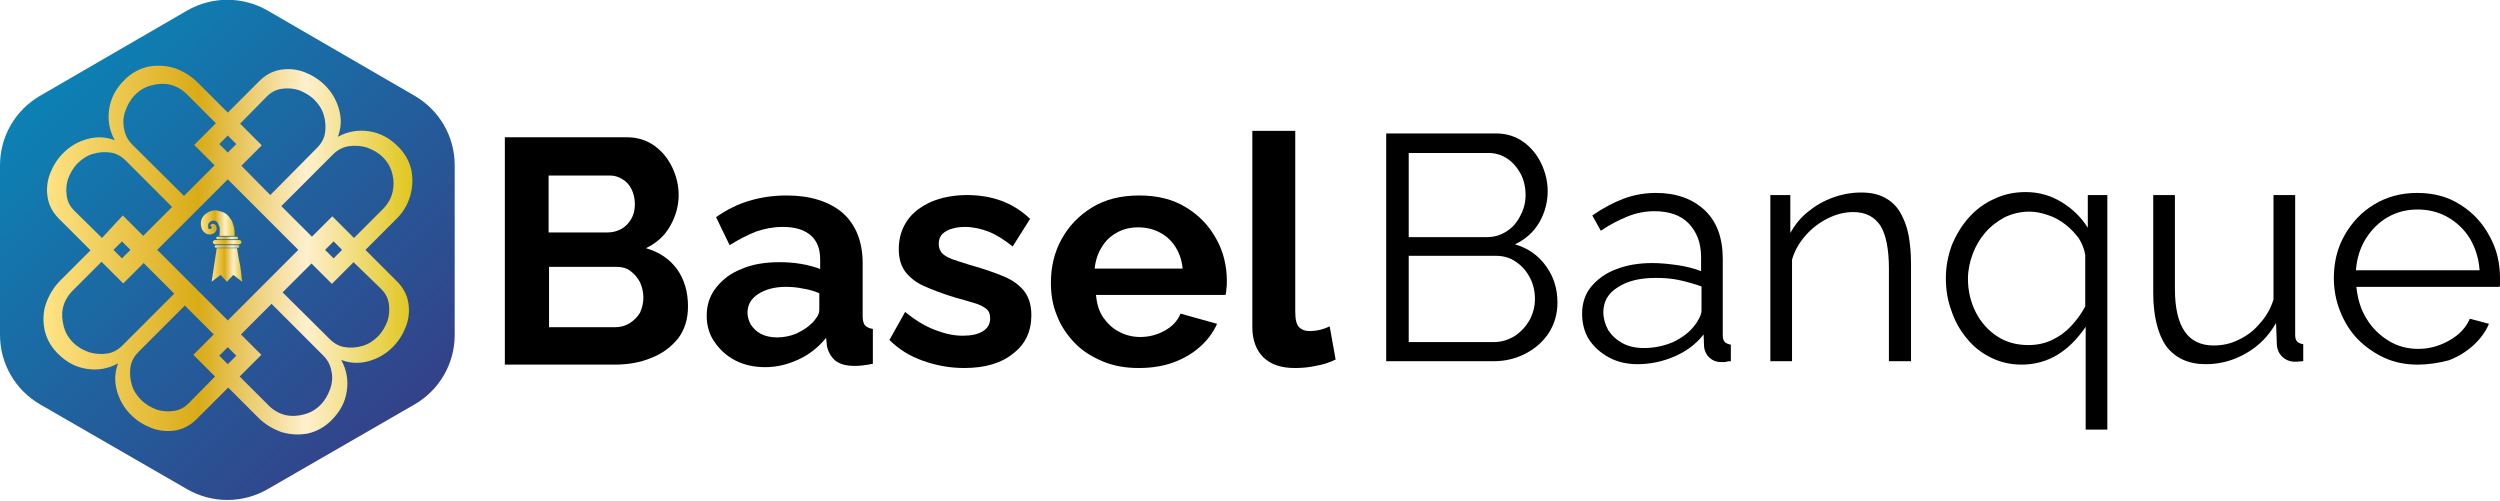
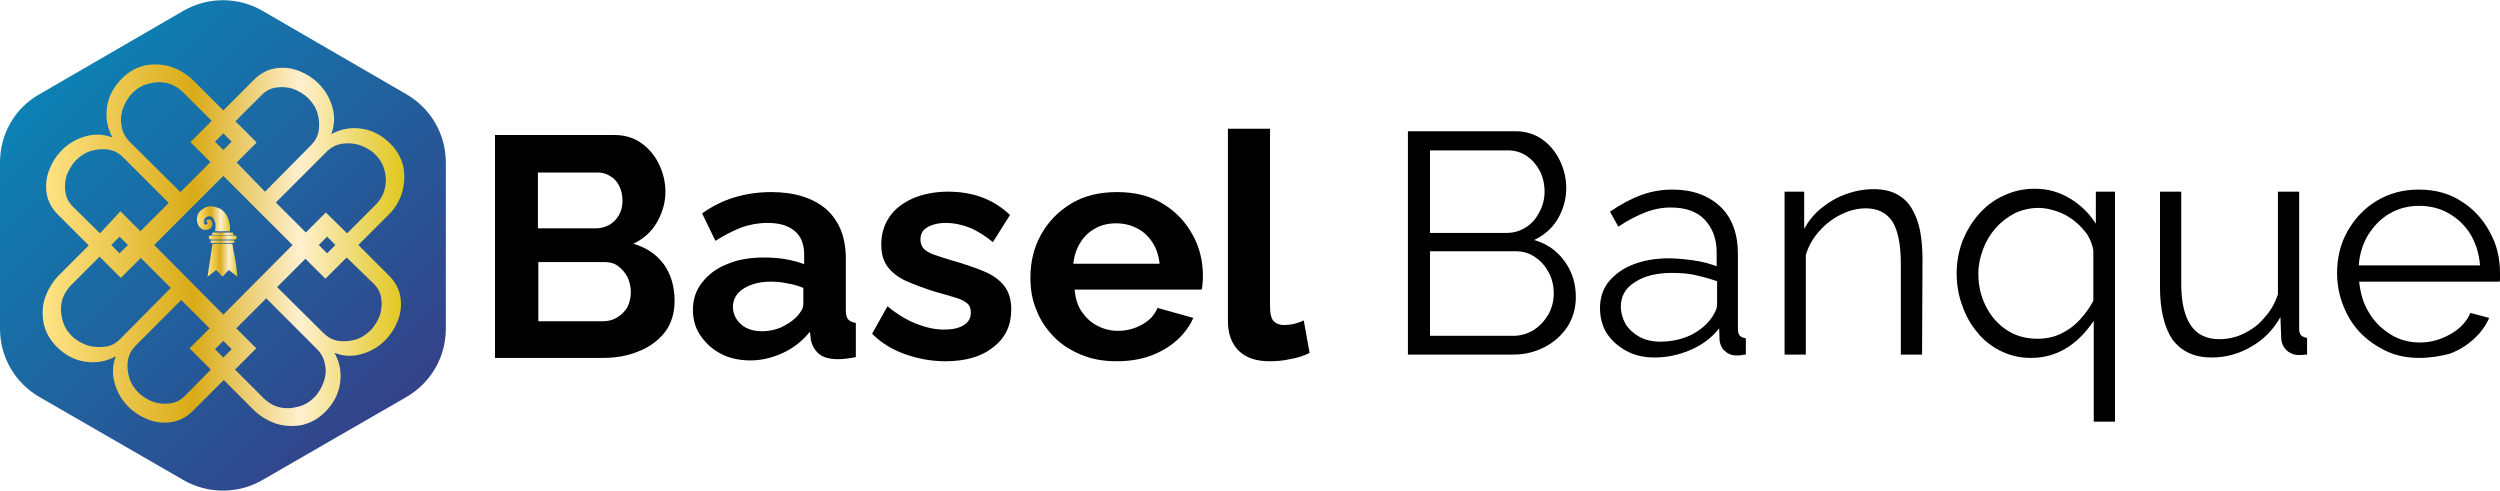
- <svg xmlns="http://www.w3.org/2000/svg" version="1.1" id="Capa_1" x="0px" y="0px" viewBox="0 0 588.3 117.7" style="enable-background:new 0 0 588.3 117.7;" xml:space="preserve">
+ <svg xmlns="http://www.w3.org/2000/svg" version="1.1" id="Capa_1" x="0px" y="0px" viewBox="0 0 600 117.7" style="enable-background:new 0 0 600 117.7;" xml:space="preserve">
  <style type="text/css">
	.st0{fill:url(#SVGID_1_);}
	.st1{fill:url(#SVGID_2_);}
	.st2{fill:url(#SVGID_3_);}
	.st3{fill:url(#SVGID_4_);}
	.st4{fill:url(#SVGID_5_);}
	.st5{fill:url(#SVGID_6_);}
	.st6{fill:url(#SVGID_7_);}
</style>
  <g>
    <g>
-       <g>
-         <path d="M161.9,72.1c0,3-0.8,5.5-2.3,7.5c-1.6,2-3.7,3.6-6.3,4.6c-2.6,1.1-5.5,1.6-8.6,1.6h-25.9V32.3h28.7c2.5,0,4.7,0.7,6.5,2     c1.8,1.3,3.2,3,4.2,5.1c1,2.1,1.5,4.3,1.5,6.5c0,2.6-0.7,5-2,7.3c-1.3,2.3-3.2,4-5.7,5.2c3.1,0.9,5.5,2.5,7.3,4.9     C161,65.7,161.9,68.6,161.9,72.1z M129.1,41.2v13.5H143c1.2,0,2.2-0.3,3.2-0.8c1-0.6,1.7-1.3,2.3-2.3c0.6-1,0.9-2.2,0.9-3.5     c0-1.4-0.3-2.6-0.8-3.6c-0.5-1-1.2-1.8-2.1-2.3c-0.9-0.6-1.9-0.9-3-0.9H129.1z M151.4,70.1c0-1.4-0.3-2.6-0.8-3.7     c-0.6-1.1-1.3-1.9-2.2-2.6c-0.9-0.7-2-1-3.2-1h-16V77h15.5c1.3,0,2.4-0.3,3.4-0.9c1-0.6,1.9-1.5,2.5-2.5     C151.1,72.5,151.4,71.3,151.4,70.1z" />
-         <path d="M166.3,74.3c0-2.5,0.7-4.7,2.2-6.6s3.4-3.4,6-4.4c2.5-1.1,5.5-1.6,8.9-1.6c1.7,0,3.3,0.1,5.1,0.4     c1.7,0.3,3.2,0.7,4.5,1.2V61c0-2.4-0.7-4.3-2.2-5.6c-1.5-1.3-3.6-2-6.6-2c-2.2,0-4.3,0.4-6.3,1.1c-2,0.8-4,1.8-6.2,3.2l-3.2-6.6     c2.6-1.8,5.2-3.1,8-3.9c2.7-0.8,5.6-1.2,8.6-1.2c5.6,0,10,1.4,13.2,4.1c3.1,2.8,4.7,6.7,4.7,11.9v12.4c0,1,0.2,1.8,0.6,2.2     c0.4,0.4,1,0.7,1.8,0.8v8.2c-0.9,0.2-1.7,0.3-2.5,0.4c-0.7,0.1-1.3,0.1-1.8,0.1c-2,0-3.5-0.4-4.6-1.3c-1-0.9-1.6-2-1.9-3.3     l-0.2-2c-1.8,2.2-3.9,3.9-6.5,5.1c-2.6,1.2-5.2,1.8-7.8,1.8c-2.6,0-5-0.5-7.1-1.6s-3.7-2.6-4.9-4.4     C166.9,78.7,166.3,76.6,166.3,74.3z M190.9,76.2c0.6-0.5,1-1.1,1.4-1.7c0.4-0.6,0.5-1.2,0.5-1.6V69c-1.2-0.5-2.5-0.9-3.9-1.1     c-1.4-0.3-2.7-0.4-4-0.4c-2.6,0-4.8,0.6-6.5,1.7c-1.7,1.1-2.5,2.6-2.5,4.4c0,1,0.3,1.9,0.8,2.8c0.6,0.9,1.3,1.6,2.4,2.2     c1,0.5,2.3,0.8,3.8,0.8c1.5,0,3-0.3,4.5-0.9C188.8,77.8,190,77.1,190.9,76.2z" />
-         <path d="M226.9,86.6c-3.4,0-6.6-0.6-9.7-1.7c-3.1-1.1-5.7-2.7-7.9-4.9l3.7-6.6c2.3,1.9,4.6,3.3,6.9,4.2c2.3,0.9,4.5,1.4,6.6,1.4     c2,0,3.5-0.3,4.7-1c1.2-0.7,1.8-1.7,1.8-3.1c0-1-0.3-1.8-1-2.3c-0.7-0.5-1.6-1-2.8-1.3c-1.2-0.4-2.7-0.8-4.5-1.3     c-2.9-0.9-5.3-1.8-7.3-2.7s-3.4-2.1-4.4-3.4c-1-1.4-1.5-3.1-1.5-5.3c0-2.6,0.7-4.8,2-6.7c1.3-1.9,3.2-3.3,5.6-4.4     c2.4-1,5.2-1.6,8.4-1.6c2.8,0,5.5,0.4,8,1.3c2.5,0.9,4.8,2.3,6.9,4.3l-4.1,6.5c-2-1.6-3.9-2.8-5.7-3.5c-1.8-0.7-3.7-1.1-5.5-1.1     c-1.1,0-2,0.1-3,0.4c-0.9,0.2-1.7,0.7-2.3,1.2c-0.6,0.6-0.9,1.4-0.9,2.4c0,0.9,0.3,1.6,0.8,2.2c0.5,0.5,1.3,1,2.4,1.4     c1.1,0.4,2.4,0.8,4,1.3c3.2,0.9,5.8,1.8,8,2.7c2.2,0.9,3.8,2.1,4.9,3.5c1.1,1.4,1.7,3.3,1.7,5.6c0,3.9-1.4,6.9-4.3,9.1     C235.6,85.5,231.7,86.6,226.9,86.6z" />
-         <path d="M268,86.6c-3.2,0-6-0.5-8.6-1.6c-2.6-1.1-4.8-2.5-6.6-4.4c-1.8-1.9-3.2-4-4.1-6.4c-1-2.4-1.4-4.9-1.4-7.7     c0-3.7,0.8-7.1,2.5-10.2c1.7-3.1,4.1-5.6,7.2-7.5c3.1-1.9,6.8-2.8,11.1-2.8c4.3,0,7.9,0.9,11,2.8c3.1,1.9,5.4,4.3,7.1,7.4     c1.7,3,2.5,6.4,2.5,9.9c0,0.6,0,1.3-0.1,1.8c0,0.6-0.1,1.1-0.2,1.5h-30.5c0.2,2.1,0.7,3.8,1.7,5.3c1,1.4,2.2,2.6,3.8,3.4     c1.5,0.8,3.2,1.2,4.9,1.2c2.1,0,4-0.5,5.8-1.5c1.8-1,3-2.3,3.7-4l8.6,2.4c-0.9,2-2.2,3.8-4,5.4c-1.8,1.6-3.9,2.8-6.3,3.7     C273.6,86.2,270.9,86.6,268,86.6z M257.6,63.2h20.7c-0.2-2-0.8-3.7-1.7-5.1c-0.9-1.4-2.1-2.6-3.7-3.4c-1.5-0.8-3.2-1.2-5.1-1.2     c-1.8,0-3.5,0.4-4.9,1.2c-1.5,0.8-2.7,1.9-3.6,3.4C258.4,59.5,257.8,61.2,257.6,63.2z" />
-         <path d="M294.7,30.8h10.1v42.5c0,1.9,0.3,3.1,0.9,3.7c0.6,0.6,1.4,0.9,2.4,0.9c0.9,0,1.8-0.1,2.6-0.3c0.8-0.2,1.6-0.5,2.2-0.8     l1.4,7.8c-1.4,0.7-2.9,1.2-4.7,1.5c-1.8,0.4-3.4,0.5-4.9,0.5c-3.2,0-5.6-0.8-7.4-2.5c-1.7-1.7-2.6-4.1-2.6-7.1V30.8z" />
-       </g>
-       <g>
-         <path d="M366.5,71.2c0,2.7-0.7,5-2,7.1c-1.4,2.1-3.2,3.7-5.5,4.9c-2.3,1.2-4.8,1.8-7.5,1.8h-25.3V31.4H352c2.5,0,4.7,0.7,6.5,2     c1.8,1.3,3.2,3,4.2,5.1c1,2.1,1.5,4.3,1.5,6.5c0,2.7-0.7,5.1-2,7.4c-1.4,2.3-3.2,3.9-5.7,5.1c3.1,0.9,5.5,2.6,7.3,5.1     C365.6,65.1,366.5,67.9,366.5,71.2z M331.5,36v19.8h18.4c1.8,0,3.3-0.5,4.7-1.4c1.4-0.9,2.4-2.1,3.2-3.7c0.8-1.5,1.2-3.1,1.2-4.8     c0-1.8-0.4-3.5-1.1-4.9c-0.8-1.5-1.8-2.7-3.1-3.6c-1.3-0.9-2.8-1.4-4.5-1.4H331.5z M361.2,70.3c0-1.8-0.4-3.5-1.2-5     c-0.8-1.5-1.9-2.8-3.3-3.7c-1.4-1-3-1.4-4.7-1.4h-20.5v20.3h20c1.8,0,3.4-0.5,4.9-1.4c1.5-1,2.6-2.2,3.5-3.7     C360.8,73.7,361.2,72.1,361.2,70.3z" />
-         <path d="M372.3,73.8c0-2.4,0.7-4.6,2.1-6.3s3.4-3.2,5.8-4.1c2.5-1,5.4-1.5,8.6-1.5c1.9,0,3.9,0.2,6,0.5c2.1,0.3,3.9,0.8,5.5,1.4     v-3.3c0-3.3-1-5.9-2.9-7.9s-4.7-2.9-8.1-2.9c-2.1,0-4.2,0.4-6.2,1.2c-2,0.8-4.2,1.9-6.4,3.4l-2-3.6c2.6-1.8,5.1-3.1,7.5-4     c2.5-0.9,5-1.3,7.5-1.3c4.8,0,8.6,1.4,11.5,4.1c2.8,2.7,4.2,6.5,4.2,11.4v18.1c0,0.7,0.2,1.2,0.5,1.5c0.3,0.3,0.8,0.5,1.4,0.6V85     c-0.6,0-1,0.1-1.4,0.2c-0.4,0-0.7,0-0.9,0c-1.3,0-2.2-0.5-2.9-1.2s-1-1.6-1.1-2.4l-0.1-2.9c-1.8,2.3-4.1,4-6.9,5.2     c-2.8,1.2-5.7,1.8-8.6,1.8c-2.5,0-4.8-0.5-6.8-1.6c-2-1.1-3.6-2.5-4.8-4.4C372.8,78,372.3,76,372.3,73.8z M398.6,76.8     c0.6-0.7,1-1.4,1.3-2c0.3-0.6,0.5-1.2,0.5-1.7v-5.7c-1.7-0.6-3.5-1.1-5.3-1.5c-1.8-0.4-3.7-0.5-5.5-0.5c-3.7,0-6.6,0.7-8.9,2.2     c-2.3,1.4-3.4,3.4-3.4,5.9c0,1.4,0.4,2.8,1.1,4.1c0.8,1.3,1.9,2.3,3.3,3.1s3.2,1.2,5.1,1.2c2.5,0,4.8-0.5,6.9-1.4     C395.8,79.5,397.4,78.3,398.6,76.8z" />
-         <path d="M449.6,85h-5.1V63.2c0-4.6-0.7-8-2-10.1c-1.4-2.1-3.5-3.2-6.4-3.2c-2,0-4,0.5-6,1.5s-3.7,2.3-5.2,4     c-1.5,1.7-2.6,3.6-3.2,5.7V85h-5.1V45.9h4.7v8.9c1.1-1.9,2.4-3.6,4.2-5c1.7-1.4,3.6-2.5,5.8-3.3c2.2-0.8,4.4-1.2,6.7-1.2     c2.2,0,4,0.4,5.5,1.2c1.5,0.8,2.7,1.9,3.6,3.4c0.9,1.5,1.6,3.3,2,5.3c0.4,2.1,0.6,4.4,0.6,6.9V85z" />
-         <path d="M475.7,85.8c-2.7,0-5.1-0.6-7.3-1.7c-2.2-1.1-4.1-2.6-5.6-4.5c-1.6-1.9-2.8-4.1-3.6-6.5c-0.9-2.4-1.3-5-1.3-7.6     c0-2.8,0.5-5.3,1.4-7.8c1-2.4,2.3-4.6,4-6.5c1.7-1.9,3.7-3.4,6-4.4c2.3-1.1,4.7-1.6,7.4-1.6c3.1,0,5.9,0.8,8.5,2.4     c2.6,1.6,4.6,3.6,6.1,6v-7.7h4.6v55.2h-5.1V76.9C486.8,82.8,481.8,85.8,475.7,85.8z M477.3,81.2c2.1,0,3.9-0.4,5.6-1.2     c1.7-0.8,3.2-1.9,4.5-3.3c1.3-1.4,2.4-2.9,3.3-4.6V60c-0.2-1.3-0.7-2.6-1.5-3.9c-0.9-1.2-1.9-2.3-3.2-3.3c-1.3-1-2.6-1.7-4.1-2.2     c-1.5-0.5-2.9-0.8-4.3-0.8c-2.2,0-4.1,0.5-5.8,1.3c-1.7,0.9-3.3,2.1-4.6,3.6s-2.3,3.2-3,5.1c-0.7,1.9-1.1,3.8-1.1,5.8     c0,2.8,0.6,5.4,1.8,7.8c1.2,2.4,2.9,4.3,5,5.7S474.5,81.2,477.3,81.2z" />
-         <path d="M506.7,68.9v-23h5.1V68c0,4.5,0.8,7.8,2.3,10c1.5,2.2,3.8,3.3,6.8,3.3c2,0,4-0.4,5.8-1.3c1.9-0.9,3.6-2.1,5-3.8     c1.5-1.6,2.6-3.5,3.3-5.7V45.9h5.1v33c0,0.7,0.2,1.2,0.5,1.5c0.3,0.3,0.8,0.5,1.4,0.6V85c-0.6,0-1.1,0.1-1.4,0.1     c-0.4,0-0.7,0-1,0c-1-0.1-1.9-0.5-2.6-1.2c-0.7-0.7-1.1-1.6-1.2-2.6l-0.2-5.3c-1.7,3-4,5.4-7,7.1c-2.9,1.7-6.1,2.6-9.5,2.6     c-4.1,0-7.2-1.4-9.4-4.3C507.8,78.6,506.7,74.4,506.7,68.9z" />
-         <path d="M568.9,85.8c-2.8,0-5.4-0.5-7.8-1.6c-2.4-1.1-4.5-2.6-6.3-4.4c-1.8-1.9-3.1-4-4.1-6.5c-1-2.5-1.5-5.1-1.5-7.9     c0-3.6,0.8-7,2.5-10c1.7-3,4-5.5,7-7.3c3-1.8,6.3-2.7,10.1-2.7c3.9,0,7.3,0.9,10.2,2.8c2.9,1.8,5.2,4.3,6.8,7.3     c1.7,3,2.5,6.3,2.5,9.9c0,0.4,0,0.8,0,1.2s0,0.7-0.1,0.9h-33.7c0.3,2.8,1,5.3,2.4,7.5c1.3,2.2,3.1,3.9,5.2,5.2     c2.1,1.3,4.5,1.9,7,1.9c2.6,0,5-0.7,7.3-2c2.3-1.3,3.9-3,4.8-5.1l4.5,1.2c-0.8,1.9-2,3.5-3.7,5.1c-1.7,1.5-3.6,2.7-5.8,3.5     C573.9,85.4,571.5,85.8,568.9,85.8z M554.4,63.6h29.1c-0.2-2.8-1-5.3-2.3-7.5c-1.3-2.1-3.1-3.8-5.2-5c-2.1-1.2-4.5-1.8-7.1-1.8     c-2.6,0-4.9,0.6-7,1.8c-2.1,1.2-3.8,2.9-5.2,5.1C555.4,58.3,554.6,60.8,554.4,63.6z" />
-       </g>
-     </g>
-     <g>
-       <linearGradient id="SVGID_1_" gradientUnits="userSpaceOnUse" x1="-11.893" y1="-6.548" x2="108.734" y2="114.078">
+       <linearGradient id="SVGID_1_" gradientUnits="userSpaceOnUse" x1="-11.895" y1="125.871" x2="108.731" y2="5.245" gradientTransform="matrix(1 0 0 -1 0 119.3756)">
        <stop offset="0" style="stop-color:#0095C1" />
        <stop offset="1" style="stop-color:#3B3681" />
      </linearGradient>
-       <path class="st0" d="M107,78.8V38.9c0-6.8-3.6-13-9.5-16.4L63,2.5c-5.9-3.4-13.1-3.4-19,0L9.5,22.5C3.6,25.9,0,32.1,0,38.9v39.9    c0,6.8,3.6,13,9.5,16.4L44,115.1c5.9,3.4,13.1,3.4,19,0l34.5-19.9C103.4,91.8,107,85.6,107,78.8z" />
-       <linearGradient id="SVGID_2_" gradientUnits="userSpaceOnUse" x1="10.128" y1="58.799" x2="97.108" y2="58.799">
+       <path class="st0" d="M107,78.9V39c0-6.8-3.6-13-9.5-16.4L63,2.6c-5.9-3.4-13.1-3.4-19,0l-34.5,20C3.6,25.9,0,32.1,0,39v39.9    c0,6.8,3.6,13,9.5,16.4L44,115.2c5.9,3.4,13.1,3.4,19,0l34.5-19.9C103.4,91.9,107,85.7,107,78.9z" />
+       <linearGradient id="SVGID_2_" gradientUnits="userSpaceOnUse" x1="10.128" y1="60.476" x2="97.108" y2="60.476" gradientTransform="matrix(1 0 0 -1 0 119.3756)">
        <stop offset="0" style="stop-color:#FFE487" />
        <stop offset="0.419" style="stop-color:#D9AB17" />
        <stop offset="0.712" style="stop-color:#FFF0CE" />
        <stop offset="1" style="stop-color:#E0C61C" />
      </linearGradient>
-       <path class="st1" d="M96.5,46.2c0.6-2.1,0.7-4.1,0.3-6.2c-0.5-2.1-1.5-3.9-3.1-5.5c-2-2-4.2-3.2-6.8-3.6c-2.6-0.4-5,0-7.4,1.3    c0.8-2.1,0.9-4.2,0.3-6.4c-0.6-2.2-1.7-4.1-3.3-5.7c-1.4-1.4-3-2.4-4.8-3.1c-1.8-0.7-3.7-0.9-5.6-0.6c-1.9,0.3-3.6,1.2-5.1,2.7    l-7.4,7.4l-7.1-7.1c-1.6-1.6-3.5-2.7-5.5-3.4c-2.1-0.6-4.1-0.7-6.2-0.3c-2.1,0.5-3.9,1.5-5.5,3.1c-2,2-3.2,4.2-3.6,6.8    c-0.4,2.6,0,5,1.3,7.4c-2.1-0.8-4.2-0.9-6.4-0.3c-2.2,0.6-4.1,1.7-5.7,3.3c-1.4,1.4-2.4,3-3.1,4.8c-0.7,1.8-0.9,3.7-0.6,5.6    c0.3,1.9,1.2,3.6,2.7,5.1l7.4,7.4l-7.1,7.1c-1.6,1.6-2.7,3.5-3.4,5.5s-0.7,4.1-0.3,6.2c0.5,2.1,1.5,3.9,3.1,5.5    c2,2,4.2,3.2,6.8,3.6c2.6,0.4,5,0,7.4-1.3c-0.8,2.1-0.9,4.2-0.3,6.4c0.6,2.2,1.7,4.1,3.3,5.7c1.4,1.4,3,2.4,4.8,3.1    c1.8,0.7,3.7,0.9,5.6,0.6c1.9-0.3,3.6-1.2,5.1-2.7l7.4-7.4l7.1,7.1c1.6,1.6,3.5,2.7,5.5,3.4c2.1,0.6,4.1,0.7,6.2,0.3    c2.1-0.5,3.9-1.5,5.5-3.1c2-2,3.2-4.2,3.6-6.8c0.4-2.6,0-5-1.3-7.4c2.1,0.8,4.2,0.9,6.4,0.3c2.2-0.6,4.1-1.7,5.7-3.3    c1.4-1.4,2.4-3,3.1-4.8c0.7-1.8,0.9-3.7,0.6-5.6c-0.3-1.9-1.2-3.6-2.7-5.1L86,58.8l7.1-7.1C94.8,50.1,95.9,48.2,96.5,46.2z     M62.8,22.7c1-1,2.1-1.6,3.5-1.8c1.3-0.2,2.7-0.1,4,0.3c1.3,0.5,2.6,1.2,3.7,2.3c1,1,1.8,2.2,2.2,3.6c0.4,1.4,0.5,2.8,0.3,4.1    c-0.2,1.4-0.9,2.6-1.9,3.6L63.6,45.9L56.8,39l4.8-4.8l-5.1-5.1L62.8,22.7z M70.2,58.8L53.6,75.4L37,58.8l16.6-16.6L70.2,58.8z     M51.6,33.9l2-2l2,2l-2,2L51.6,33.9z M29.5,26.1c0.5-1.4,1.2-2.7,2.3-3.8c1.1-1.1,2.3-1.8,3.8-2.2c1.5-0.4,2.9-0.5,4.3-0.2    c1.4,0.3,2.7,1,3.8,2l7.1,7.1l-5.1,5.1l4.8,4.8l-7.2,7.2L31.1,34c-1-1-1.7-2.3-1.9-3.7C28.9,28.9,29,27.5,29.5,26.1z M17.5,49.6    c-1-1-1.6-2.1-1.8-3.5c-0.2-1.3-0.1-2.7,0.3-4c0.5-1.3,1.2-2.6,2.3-3.7c1-1,2.2-1.8,3.6-2.2c1.4-0.4,2.8-0.5,4.1-0.3    c1.4,0.2,2.6,0.9,3.6,1.9l10.9,10.9l-6.8,6.8l-4.8-4.8L24,56L17.5,49.6z M30.7,58.8l-2,2l-2-2l2-2L30.7,58.8z M25.2,83.2    c-1.4,0.2-2.8,0.1-4.2-0.3c-1.4-0.5-2.7-1.2-3.8-2.3c-1.1-1.1-1.8-2.3-2.2-3.8c-0.4-1.5-0.5-2.9-0.2-4.3c0.3-1.4,1-2.7,2-3.8    l7.1-7.1l5.1,5.1l4.8-4.8l7.2,7.2L28.8,81.3C27.8,82.3,26.6,83,25.2,83.2z M44.4,94.9c-1,1-2.1,1.6-3.5,1.8    c-1.3,0.2-2.7,0.1-4-0.3c-1.3-0.5-2.6-1.2-3.7-2.3c-1-1-1.8-2.2-2.2-3.6c-0.4-1.4-0.5-2.8-0.3-4.1c0.2-1.4,0.9-2.6,1.9-3.6    l10.9-10.9l6.8,6.8l-4.8,4.8l5.1,5.1L44.4,94.9z M55.6,83.7l-2,2l-2-2l2-2L55.6,83.7z M77.7,91.5c-0.5,1.4-1.2,2.7-2.3,3.8    c-1.1,1.1-2.3,1.8-3.8,2.2c-1.5,0.4-2.9,0.5-4.3,0.2c-1.4-0.3-2.7-1-3.8-2l-7.1-7.1l5.1-5.1l-4.8-4.8l7.2-7.2l12.2,12.2    c1,1,1.7,2.3,1.9,3.7C78.3,88.6,78.2,90.1,77.7,91.5z M89.7,68c1,1,1.6,2.1,1.8,3.5c0.2,1.3,0.1,2.7-0.3,4    c-0.5,1.3-1.2,2.6-2.3,3.7c-1,1-2.2,1.8-3.6,2.2c-1.4,0.4-2.8,0.5-4.1,0.3c-1.4-0.2-2.6-0.9-3.6-1.9L66.5,68.8l6.8-6.8l4.8,4.8    l5.1-5.1L89.7,68z M76.5,58.8l2-2l2,2l-2,2L76.5,58.8z M92.4,45.1c-0.3,1.4-1,2.7-2,3.8L83.3,56l-5.1-5.1l-4.8,4.8l-7.2-7.2    l12.2-12.2c1-1,2.3-1.7,3.7-1.9c1.4-0.2,2.8-0.1,4.2,0.3c1.4,0.5,2.7,1.2,3.8,2.3c1.1,1.1,1.8,2.3,2.2,3.8S92.7,43.7,92.4,45.1z" />
+       <path class="st1" d="M96.5,46.2c0.6-2.1,0.7-4.1,0.3-6.2c-0.5-2.1-1.5-3.9-3.1-5.5c-2-2-4.2-3.2-6.8-3.6c-2.6-0.4-5,0-7.4,1.3    c0.8-2.1,0.9-4.2,0.3-6.4s-1.7-4.1-3.3-5.7c-1.4-1.4-3-2.4-4.8-3.1s-3.7-0.9-5.6-0.6s-3.6,1.2-5.1,2.7l-7.4,7.4l-7.1-7.1    c-1.6-1.6-3.5-2.7-5.5-3.4c-2.1-0.6-4.1-0.7-6.2-0.3c-2.1,0.5-3.9,1.5-5.5,3.1c-2,2-3.2,4.2-3.6,6.8s0,5,1.3,7.4    c-2.1-0.8-4.2-0.9-6.4-0.3c-2.2,0.6-4.1,1.7-5.7,3.3c-1.4,1.4-2.4,3-3.1,4.8c-0.7,1.8-0.9,3.7-0.6,5.6c0.3,1.9,1.2,3.6,2.7,5.1    l7.4,7.4l-7.1,7.1c-1.6,1.6-2.7,3.5-3.4,5.5s-0.7,4.1-0.3,6.2c0.5,2.1,1.5,3.9,3.1,5.5c2,2,4.2,3.2,6.8,3.6s5,0,7.4-1.3    c-0.8,2.1-0.9,4.2-0.3,6.4c0.6,2.2,1.7,4.1,3.3,5.7c1.4,1.4,3,2.4,4.8,3.1c1.8,0.7,3.7,0.9,5.6,0.6c1.9-0.3,3.6-1.2,5.1-2.7    l7.4-7.4l7.1,7.1c1.6,1.6,3.5,2.7,5.5,3.4c2.1,0.6,4.1,0.7,6.2,0.3c2.1-0.5,3.9-1.5,5.5-3.1c2-2,3.2-4.2,3.6-6.8    c0.4-2.6,0-5-1.3-7.4c2.1,0.8,4.2,0.9,6.4,0.3c2.2-0.6,4.1-1.7,5.7-3.3c1.4-1.4,2.4-3,3.1-4.8s0.9-3.7,0.6-5.6s-1.2-3.6-2.7-5.1    L86,58.8l7.1-7.1C94.8,50.1,95.9,48.2,96.5,46.2z M62.8,22.8c1-1,2.1-1.6,3.5-1.8c1.3-0.2,2.7-0.1,4,0.3c1.3,0.5,2.6,1.2,3.7,2.3    c1,1,1.8,2.2,2.2,3.6c0.4,1.4,0.5,2.8,0.3,4.1c-0.2,1.4-0.9,2.6-1.9,3.6L63.6,46L56.8,39l4.8-4.8l-5.1-5.1L62.8,22.8z M70.2,58.8    L53.6,75.5L37,58.8l16.6-16.6L70.2,58.8z M51.6,34l2-2l2,2l-2,2L51.6,34z M29.5,26.1c0.5-1.4,1.2-2.7,2.3-3.8    c1.1-1.1,2.3-1.8,3.8-2.2c1.5-0.4,2.9-0.5,4.3-0.2c1.4,0.3,2.7,1,3.8,2l7.1,7.1l-5.1,5.1l4.8,4.8l-7.2,7.2L31.1,34    c-1-1-1.7-2.3-1.9-3.7C28.9,28.9,29,27.5,29.5,26.1z M17.5,49.6c-1-1-1.6-2.1-1.8-3.5c-0.2-1.3-0.1-2.7,0.3-4    c0.5-1.3,1.2-2.6,2.3-3.7c1-1,2.2-1.8,3.6-2.2s2.8-0.5,4.1-0.3c1.4,0.2,2.6,0.9,3.6,1.9l10.9,10.9l-6.8,6.8l-4.8-4.8L24,56    L17.5,49.6z M30.7,58.8l-2,2l-2-2l2-2L30.7,58.8z M25.2,83.2c-1.4,0.2-2.8,0.1-4.2-0.3c-1.4-0.5-2.7-1.2-3.8-2.3    c-1.1-1.1-1.8-2.3-2.2-3.8s-0.5-2.9-0.2-4.3s1-2.7,2-3.8l7.1-7.1l5.1,5.1l4.8-4.8l7.2,7.2L28.8,81.4    C27.8,82.4,26.6,83.1,25.2,83.2z M44.4,95c-1,1-2.1,1.6-3.5,1.8c-1.3,0.2-2.7,0.1-4-0.3c-1.3-0.5-2.6-1.2-3.7-2.3    c-1-1-1.8-2.2-2.2-3.6c-0.4-1.4-0.5-2.8-0.3-4.1c0.2-1.4,0.9-2.6,1.9-3.6L43.5,72l6.8,6.8l-4.8,4.8l5.1,5.1L44.4,95z M55.6,83.8    l-2,2l-2-2l2-2L55.6,83.8z M77.7,91.6c-0.5,1.4-1.2,2.7-2.3,3.8c-1.1,1.1-2.3,1.8-3.8,2.2c-1.5,0.4-2.9,0.5-4.3,0.2s-2.7-1-3.8-2    l-7.1-7.1l5.1-5.1l-4.8-4.8l7.2-7.2l12.2,12.2c1,1,1.7,2.3,1.9,3.7C78.3,88.7,78.2,90.2,77.7,91.6z M89.7,68.1    c1,1,1.6,2.1,1.8,3.5c0.2,1.3,0.1,2.7-0.3,4c-0.5,1.3-1.2,2.6-2.3,3.7c-1,1-2.2,1.8-3.6,2.2c-1.4,0.4-2.8,0.5-4.1,0.3    c-1.4-0.2-2.6-0.9-3.6-1.9l-11.1-11l6.8-6.8l4.8,4.8l5.1-5.1L89.7,68.1z M76.5,58.8l2-2l2,2l-2,2L76.5,58.8z M92.4,45.1    c-0.3,1.4-1,2.7-2,3.8L83.3,56L78.2,51l-4.8,4.8l-7.2-7.2l12.2-12.2c1-1,2.3-1.7,3.7-1.9c1.4-0.2,2.8-0.1,4.2,0.3    c1.4,0.5,2.7,1.2,3.8,2.3c1.1,1.1,1.8,2.3,2.2,3.8S92.7,43.8,92.4,45.1z" />
      <g>
-         <linearGradient id="SVGID_3_" gradientUnits="userSpaceOnUse" x1="49.841" y1="62.374" x2="57.065" y2="62.374">
+         <linearGradient id="SVGID_3_" gradientUnits="userSpaceOnUse" x1="49.841" y1="56.976" x2="57.065" y2="56.976" gradientTransform="matrix(1 0 0 -1 0 119.3756)">
          <stop offset="0" style="stop-color:#FFE487" />
          <stop offset="0.419" style="stop-color:#D9AB17" />
          <stop offset="0.712" style="stop-color:#FFF0CE" />
          <stop offset="1" style="stop-color:#E0C61C" />
        </linearGradient>
-         <path class="st2" d="M56.1,60.4c-0.1-0.6-0.2-1.3-0.3-1.9c0,0,0-0.1-0.1-0.1c-1.5,0-3.1,0-4.6,0c0,0,0,0-0.1,0     c-0.4,2.6-0.8,5.2-1.2,7.9c0.7-0.5,1.4-1.1,2.1-1.6c0.5,0.5,1,1.1,1.5,1.6c0.5-0.5,1-1.1,1.5-1.6c0.7,0.5,1.4,1.1,2.1,1.6     c0,0,0,0,0-0.1c-0.1-0.5-0.2-1-0.2-1.6c-0.1-0.7-0.2-1.5-0.3-2.2C56.4,61.8,56.2,61.1,56.1,60.4z" />
-         <linearGradient id="SVGID_4_" gradientUnits="userSpaceOnUse" x1="47.295" y1="52.47" x2="55.279" y2="52.47">
+         <path class="st2" d="M56.1,60.5c-0.1-0.6-0.2-1.3-0.3-1.9c0,0,0-0.1-0.1-0.1c-1.5,0-3.1,0-4.6,0c0,0,0,0-0.1,0     c-0.4,2.6-0.8,5.2-1.2,7.9c0.7-0.5,1.4-1.1,2.1-1.6c0.5,0.5,1,1.1,1.5,1.6c0.5-0.5,1-1.1,1.5-1.6c0.7,0.5,1.4,1.1,2.1,1.6     c0,0,0,0,0-0.1c-0.1-0.5-0.2-1-0.2-1.6c-0.1-0.7-0.2-1.5-0.3-2.2C56.4,61.8,56.2,61.1,56.1,60.5z" />
+         <linearGradient id="SVGID_4_" gradientUnits="userSpaceOnUse" x1="47.295" y1="66.826" x2="55.279" y2="66.826" gradientTransform="matrix(1 0 0 -1 0 119.3756)">
          <stop offset="0" style="stop-color:#FFE487" />
          <stop offset="0.419" style="stop-color:#D9AB17" />
          <stop offset="0.712" style="stop-color:#FFF0CE" />
          <stop offset="1" style="stop-color:#E0C61C" />
        </linearGradient>
-         <path class="st3" d="M47.3,53.2c0.1,0.4,0.2,0.8,0.5,1.2c0.3,0.3,0.6,0.6,1,0.7c0.4,0.1,0.7,0.1,1.1,0c1-0.3,1.2-1.2,1-1.8     c-0.1-0.3-0.3-0.6-0.7-0.6c-0.3-0.1-0.7,0.1-0.7,0.5c0,0,0,0,0,0c0,0,0,0,0,0c0.2,0,0.4,0.1,0.3,0.4c0,0.1-0.1,0.2-0.3,0.3     c-0.2,0-0.4,0-0.5-0.2C49,53.3,49,53,49,52.8c0.2-0.5,0.6-0.8,1.1-0.9c0.4,0,0.7,0.1,0.9,0.3c0.2,0.2,0.3,0.3,0.4,0.6     c0.1,0.3,0.2,0.5,0.3,0.8c0,0.4,0,0.8,0,1.1c0,0.3-0.1,0.5-0.1,0.8c1.2,0,2.4,0,3.6,0c0,0,0,0,0-0.1c0-0.3,0-0.5,0-0.8     c0-0.4-0.1-0.9-0.2-1.3c-0.1-0.3-0.2-0.7-0.3-1c-0.2-0.5-0.5-0.9-0.8-1.3c-0.4-0.5-0.9-0.9-1.5-1.1c-0.5-0.2-1-0.3-1.5-0.4     c-0.3,0-0.7,0-1,0.1c-0.5,0.1-0.9,0.3-1.3,0.6c-0.5,0.3-0.8,0.7-1.1,1.2C47.3,51.9,47.2,52.5,47.3,53.2z" />
-         <linearGradient id="SVGID_5_" gradientUnits="userSpaceOnUse" x1="50.112" y1="56.97" x2="56.8" y2="56.97">
+         <path class="st3" d="M47.3,53.2c0.1,0.4,0.2,0.8,0.5,1.2c0.3,0.3,0.6,0.6,1,0.7c0.4,0.1,0.7,0.1,1.1,0c1-0.3,1.2-1.2,1-1.8     c-0.1-0.3-0.3-0.6-0.7-0.6c-0.3-0.1-0.7,0.1-0.7,0.5l0,0l0,0c0.2,0,0.4,0.1,0.3,0.4c0,0.1-0.1,0.2-0.3,0.3c-0.2,0-0.4,0-0.5-0.2     c0-0.4,0-0.7,0-0.9c0.2-0.5,0.6-0.8,1.1-0.9c0.4,0,0.7,0.1,0.9,0.3s0.3,0.3,0.4,0.6c0.1,0.3,0.2,0.5,0.3,0.8c0,0.4,0,0.8,0,1.1     s-0.1,0.5-0.1,0.8c1.2,0,2.4,0,3.6,0c0,0,0,0,0-0.1c0-0.3,0-0.5,0-0.8c0-0.4-0.1-0.9-0.2-1.3c-0.1-0.3-0.2-0.7-0.3-1     c-0.2-0.5-0.5-0.9-0.8-1.3c-0.4-0.5-0.9-0.9-1.5-1.1c-0.5-0.2-1-0.3-1.5-0.4c-0.3,0-0.7,0-1,0.1c-0.5,0.1-0.9,0.3-1.3,0.6     c-0.5,0.3-0.8,0.7-1.1,1.2C47.3,52,47.2,52.5,47.3,53.2z" />
+         <linearGradient id="SVGID_5_" gradientUnits="userSpaceOnUse" x1="50.112" y1="62.326" x2="56.8" y2="62.326" gradientTransform="matrix(1 0 0 -1 0 119.3756)">
          <stop offset="0" style="stop-color:#FFE487" />
          <stop offset="0.419" style="stop-color:#D9AB17" />
          <stop offset="0.712" style="stop-color:#FFF0CE" />
          <stop offset="1" style="stop-color:#E0C61C" />
        </linearGradient>
-         <path class="st4" d="M50.6,56.5c-0.3,0-0.6,0.3-0.5,0.6c0.1,0.2,0.3,0.4,0.5,0.4c0.9,0,1.9,0,2.8,0c0.7,0,1.3,0,2,0     c0.3,0,0.6,0,0.9,0c0.3,0,0.6-0.3,0.5-0.7c-0.1-0.2-0.3-0.3-0.5-0.3C54.4,56.5,52.5,56.5,50.6,56.5     C50.6,56.5,50.6,56.5,50.6,56.5z" />
-         <linearGradient id="SVGID_6_" gradientUnits="userSpaceOnUse" x1="50.578" y1="57.953" x2="56.322" y2="57.953">
+         <path class="st4" d="M50.6,56.5c-0.3,0-0.6,0.3-0.5,0.6c0.1,0.2,0.3,0.4,0.5,0.4c0.9,0,1.9,0,2.8,0c0.7,0,1.3,0,2,0     c0.3,0,0.6,0,0.9,0c0.3,0,0.6-0.3,0.5-0.7c-0.1-0.2-0.3-0.3-0.5-0.3C54.4,56.5,52.5,56.5,50.6,56.5L50.6,56.5z" />
+         <linearGradient id="SVGID_6_" gradientUnits="userSpaceOnUse" x1="50.578" y1="61.326" x2="56.322" y2="61.326" gradientTransform="matrix(1 0 0 -1 0 119.3756)">
          <stop offset="0" style="stop-color:#FFE487" />
          <stop offset="0.419" style="stop-color:#D9AB17" />
          <stop offset="0.712" style="stop-color:#FFF0CE" />
          <stop offset="1" style="stop-color:#E0C61C" />
        </linearGradient>
-         <path class="st5" d="M56,58.3C56,58.3,56,58.3,56,58.3c0.2,0,0.4-0.2,0.3-0.3c0-0.2-0.1-0.3-0.3-0.3c-0.9,0-1.7,0-2.6,0     c-0.8,0-1.7,0-2.5,0c0,0,0,0-0.1,0c-0.1,0-0.2,0.1-0.3,0.2c0,0.1,0,0.2,0.1,0.3c0.1,0.1,0.2,0.1,0.3,0.1     C52.6,58.3,54.3,58.3,56,58.3z" />
-         <linearGradient id="SVGID_7_" gradientUnits="userSpaceOnUse" x1="50.862" y1="55.983" x2="56.036" y2="55.983">
+         <path class="st5" d="M56,58.3L56,58.3c0.2,0,0.4-0.2,0.3-0.3c0-0.2-0.1-0.3-0.3-0.3c-0.9,0-1.7,0-2.6,0c-0.8,0-1.7,0-2.5,0     c0,0,0,0-0.1,0s-0.2,0.1-0.3,0.2c0,0.1,0,0.2,0.1,0.3s0.2,0.1,0.3,0.1C52.6,58.3,54.3,58.3,56,58.3z" />
+         <linearGradient id="SVGID_7_" gradientUnits="userSpaceOnUse" x1="50.862" y1="63.326" x2="56.036" y2="63.326" gradientTransform="matrix(1 0 0 -1 0 119.3756)">
          <stop offset="0" style="stop-color:#FFE487" />
          <stop offset="0.419" style="stop-color:#D9AB17" />
          <stop offset="0.712" style="stop-color:#FFF0CE" />
          <stop offset="1" style="stop-color:#E0C61C" />
        </linearGradient>
-         <path class="st6" d="M51.2,55.7c-0.2,0-0.3,0.1-0.3,0.3c0,0.2,0.1,0.3,0.3,0.3c1.5,0,3,0,4.5,0c0,0,0.1,0,0.1,0     c0.2,0,0.3-0.2,0.2-0.3c0-0.2-0.1-0.3-0.3-0.3c-0.8,0-1.5,0-2.3,0C52.7,55.7,51.9,55.7,51.2,55.7z" />
+         <path class="st6" d="M51.2,55.8c-0.2,0-0.3,0.1-0.3,0.3s0.1,0.3,0.3,0.3c1.5,0,3,0,4.5,0h0.1c0.2,0,0.3-0.2,0.2-0.3     c0-0.2-0.1-0.3-0.3-0.3c-0.8,0-1.5,0-2.3,0C52.7,55.8,51.9,55.8,51.2,55.8z" />
+       </g>
+     </g>
+     <g>
+       <g>
+         <g>
+           <path d="M161.9,72.2c0,3-0.8,5.5-2.3,7.5c-1.6,2-3.7,3.6-6.3,4.6c-2.6,1.1-5.5,1.6-8.6,1.6h-25.9V32.4h28.7c2.5,0,4.7,0.7,6.5,2      s3.2,3,4.2,5.1s1.5,4.3,1.5,6.5c0,2.6-0.7,5-2,7.3s-3.2,4-5.7,5.2c3.1,0.9,5.5,2.5,7.3,4.9C161,65.8,161.9,68.7,161.9,72.2z       M129.1,41.3v13.5H143c1.2,0,2.2-0.3,3.2-0.8c1-0.6,1.7-1.3,2.3-2.3s0.9-2.2,0.9-3.5c0-1.4-0.3-2.6-0.8-3.6s-1.2-1.8-2.1-2.3      c-0.9-0.6-1.9-0.9-3-0.9h-14.4V41.3z M151.4,70.2c0-1.4-0.3-2.6-0.8-3.7c-0.6-1.1-1.3-1.9-2.2-2.6c-0.9-0.7-2-1-3.2-1h-16v14.2      h15.5c1.3,0,2.4-0.3,3.4-0.9s1.9-1.5,2.5-2.5C151.1,72.6,151.4,71.4,151.4,70.2z" />
+           <path d="M166.3,74.4c0-2.5,0.7-4.7,2.2-6.6s3.4-3.4,6-4.4c2.5-1.1,5.5-1.6,8.9-1.6c1.7,0,3.3,0.1,5.1,0.4      c1.7,0.3,3.2,0.7,4.5,1.2v-2.3c0-2.4-0.7-4.3-2.2-5.6s-3.6-2-6.6-2c-2.2,0-4.3,0.4-6.3,1.1c-2,0.8-4,1.8-6.2,3.2l-3.2-6.6      c2.6-1.8,5.2-3.1,8-3.9c2.7-0.8,5.6-1.2,8.6-1.2c5.6,0,10,1.4,13.2,4.1c3.1,2.8,4.7,6.7,4.7,11.9v12.4c0,1,0.2,1.8,0.6,2.2      c0.4,0.4,1,0.7,1.8,0.8v8.2c-0.9,0.2-1.7,0.3-2.5,0.4c-0.7,0.1-1.3,0.1-1.8,0.1c-2,0-3.5-0.4-4.6-1.3c-1-0.9-1.6-2-1.9-3.3      l-0.2-2c-1.8,2.2-3.9,3.9-6.5,5.1s-5.2,1.8-7.8,1.8s-5-0.5-7.1-1.6s-3.7-2.6-4.9-4.4C166.9,78.8,166.3,76.7,166.3,74.4z       M190.9,76.3c0.6-0.5,1-1.1,1.4-1.7s0.5-1.2,0.5-1.6v-3.9c-1.2-0.5-2.5-0.9-3.9-1.1c-1.4-0.3-2.7-0.4-4-0.4      c-2.6,0-4.8,0.6-6.5,1.7s-2.5,2.6-2.5,4.4c0,1,0.3,1.9,0.8,2.8c0.6,0.9,1.3,1.6,2.4,2.2c1,0.5,2.3,0.8,3.8,0.8s3-0.3,4.5-0.9      C188.8,77.9,190,77.2,190.9,76.3z" />
+           <path d="M226.9,86.7c-3.4,0-6.6-0.6-9.7-1.7c-3.1-1.1-5.7-2.7-7.9-4.9l3.7-6.6c2.3,1.9,4.6,3.3,6.9,4.2c2.3,0.9,4.5,1.4,6.6,1.4      c2,0,3.5-0.3,4.7-1s1.8-1.7,1.8-3.1c0-1-0.3-1.8-1-2.3s-1.6-1-2.8-1.3c-1.2-0.4-2.7-0.8-4.5-1.3c-2.9-0.9-5.3-1.8-7.3-2.7      S214,65.3,213,64c-1-1.4-1.5-3.1-1.5-5.3c0-2.6,0.7-4.8,2-6.7s3.2-3.3,5.6-4.4c2.4-1,5.2-1.6,8.4-1.6c2.8,0,5.5,0.4,8,1.3      c2.5,0.9,4.8,2.3,6.9,4.3l-4.1,6.5c-2-1.6-3.9-2.8-5.7-3.5s-3.7-1.1-5.5-1.1c-1.1,0-2,0.1-3,0.4c-0.9,0.2-1.7,0.7-2.3,1.2      c-0.6,0.6-0.9,1.4-0.9,2.4c0,0.9,0.3,1.6,0.8,2.2c0.5,0.5,1.3,1,2.4,1.4c1.1,0.4,2.4,0.8,4,1.3c3.2,0.9,5.8,1.8,8,2.7      s3.8,2.1,4.9,3.5c1.1,1.4,1.7,3.3,1.7,5.6c0,3.9-1.4,6.9-4.3,9.1C235.6,85.6,231.7,86.7,226.9,86.7z" />
+           <path d="M268,86.7c-3.2,0-6-0.5-8.6-1.6s-4.8-2.5-6.6-4.4s-3.2-4-4.1-6.4c-1-2.4-1.4-4.9-1.4-7.7c0-3.7,0.8-7.1,2.5-10.2      c1.7-3.1,4.1-5.6,7.2-7.5s6.8-2.8,11.1-2.8c4.3,0,7.9,0.9,11,2.8c3.1,1.9,5.4,4.3,7.1,7.4c1.7,3,2.5,6.4,2.5,9.9      c0,0.6,0,1.3-0.1,1.8c0,0.6-0.1,1.1-0.2,1.5h-30.5c0.2,2.1,0.7,3.8,1.7,5.3c1,1.4,2.2,2.6,3.8,3.4c1.5,0.8,3.2,1.2,4.9,1.2      c2.1,0,4-0.5,5.8-1.5s3-2.3,3.7-4l8.6,2.4c-0.9,2-2.2,3.8-4,5.4s-3.9,2.8-6.3,3.7C273.6,86.3,270.9,86.7,268,86.7z M257.6,63.3      h20.7c-0.2-2-0.8-3.7-1.7-5.1c-0.9-1.4-2.1-2.6-3.7-3.4c-1.5-0.8-3.2-1.2-5.1-1.2c-1.8,0-3.5,0.4-4.9,1.2      c-1.5,0.8-2.7,1.9-3.6,3.4C258.4,59.6,257.8,61.3,257.6,63.3z" />
+           <path d="M294.7,30.9h10.1v42.5c0,1.9,0.3,3.1,0.9,3.7s1.4,0.9,2.4,0.9c0.9,0,1.8-0.1,2.6-0.3c0.8-0.2,1.6-0.5,2.2-0.8l1.4,7.8      c-1.4,0.7-2.9,1.2-4.7,1.5c-1.8,0.4-3.4,0.5-4.9,0.5c-3.2,0-5.6-0.8-7.4-2.5c-1.7-1.7-2.6-4.1-2.6-7.1V30.9z" />
+         </g>
+         <g>
+           <path d="M378.2,71.3c0,2.7-0.7,5-2,7.1c-1.4,2.1-3.2,3.7-5.5,4.9c-2.3,1.2-4.8,1.8-7.5,1.8h-25.3V31.5h25.8c2.5,0,4.7,0.7,6.5,2      c1.8,1.3,3.2,3,4.2,5.1s1.5,4.3,1.5,6.5c0,2.7-0.7,5.1-2,7.4c-1.4,2.3-3.2,3.9-5.7,5.1c3.1,0.9,5.5,2.6,7.3,5.1      C377.3,65.2,378.2,68,378.2,71.3z M343.2,36.1v19.8h18.4c1.8,0,3.3-0.5,4.7-1.4c1.4-0.9,2.4-2.1,3.2-3.7      c0.8-1.5,1.2-3.1,1.2-4.8c0-1.8-0.4-3.5-1.1-4.9c-0.8-1.5-1.8-2.7-3.1-3.6c-1.3-0.9-2.8-1.4-4.5-1.4      C362,36.1,343.2,36.1,343.2,36.1z M372.9,70.4c0-1.8-0.4-3.5-1.2-5c-0.8-1.5-1.9-2.8-3.3-3.7c-1.4-1-3-1.4-4.7-1.4h-20.5v20.3      h20c1.8,0,3.4-0.5,4.9-1.4c1.5-1,2.6-2.2,3.5-3.7C372.5,73.8,372.9,72.2,372.9,70.4z" />
+           <path d="M384,73.9c0-2.4,0.7-4.6,2.1-6.3c1.4-1.7,3.4-3.2,5.8-4.1c2.5-1,5.4-1.5,8.6-1.5c1.9,0,3.9,0.2,6,0.5      c2.1,0.3,3.9,0.8,5.5,1.4v-3.3c0-3.3-1-5.9-2.9-7.9c-1.9-2-4.7-2.9-8.1-2.9c-2.1,0-4.2,0.4-6.2,1.2s-4.2,1.9-6.4,3.4l-2-3.6      c2.6-1.8,5.1-3.1,7.5-4c2.5-0.9,5-1.3,7.5-1.3c4.8,0,8.6,1.4,11.5,4.1c2.8,2.7,4.2,6.5,4.2,11.4v18.1c0,0.7,0.2,1.2,0.5,1.5      s0.8,0.5,1.4,0.6v3.9c-0.6,0-1,0.1-1.4,0.2c-0.4,0-0.7,0-0.9,0c-1.3,0-2.2-0.5-2.9-1.2c-0.7-0.7-1-1.6-1.1-2.4l-0.1-2.9      c-1.8,2.3-4.1,4-6.9,5.2s-5.7,1.8-8.6,1.8c-2.5,0-4.8-0.5-6.8-1.6s-3.6-2.5-4.8-4.4C384.5,78.1,384,76.1,384,73.9z M410.3,76.9      c0.6-0.7,1-1.4,1.3-2s0.5-1.2,0.5-1.7v-5.7c-1.7-0.6-3.5-1.1-5.3-1.5s-3.7-0.5-5.5-0.5c-3.7,0-6.6,0.7-8.9,2.2      c-2.3,1.4-3.4,3.4-3.4,5.9c0,1.4,0.4,2.8,1.1,4.1c0.8,1.3,1.9,2.3,3.3,3.1c1.4,0.8,3.2,1.2,5.1,1.2c2.5,0,4.8-0.5,6.9-1.4      C407.5,79.6,409.1,78.4,410.3,76.9z" />
+           <path d="M461.3,85.1h-5.1V63.3c0-4.6-0.7-8-2-10.1c-1.4-2.1-3.5-3.2-6.4-3.2c-2,0-4,0.5-6,1.5s-3.7,2.3-5.2,4s-2.6,3.6-3.2,5.7      v23.9h-5.1V46h4.7v8.9c1.1-1.9,2.4-3.6,4.2-5c1.7-1.4,3.6-2.5,5.8-3.3c2.2-0.8,4.4-1.2,6.7-1.2c2.2,0,4,0.4,5.5,1.2      s2.7,1.9,3.6,3.4c0.9,1.5,1.6,3.3,2,5.3c0.4,2.1,0.6,4.4,0.6,6.9L461.3,85.1L461.3,85.1z" />
+           <path d="M487.4,85.9c-2.7,0-5.1-0.6-7.3-1.7s-4.1-2.6-5.6-4.5c-1.6-1.9-2.8-4.1-3.6-6.5c-0.9-2.4-1.3-5-1.3-7.6      c0-2.8,0.5-5.3,1.4-7.8c1-2.4,2.3-4.6,4-6.5s3.7-3.4,6-4.4c2.3-1.1,4.7-1.6,7.4-1.6c3.1,0,5.9,0.8,8.5,2.4      c2.6,1.6,4.6,3.6,6.1,6V46h4.6v55.2h-5.1V77C498.5,82.9,493.5,85.9,487.4,85.9z M489,81.3c2.1,0,3.9-0.4,5.6-1.2      c1.7-0.8,3.2-1.9,4.5-3.3s2.4-2.9,3.3-4.6V60.1c-0.2-1.3-0.7-2.6-1.5-3.9c-0.9-1.2-1.9-2.3-3.2-3.3s-2.6-1.7-4.1-2.2      s-2.9-0.8-4.3-0.8c-2.2,0-4.1,0.5-5.8,1.3c-1.7,0.9-3.3,2.1-4.6,3.6c-1.3,1.5-2.3,3.2-3,5.1c-0.7,1.9-1.1,3.8-1.1,5.8      c0,2.8,0.6,5.4,1.8,7.8c1.2,2.4,2.9,4.3,5,5.7C483.7,80.6,486.2,81.3,489,81.3z" />
+           <path d="M518.4,69V46h5.1v22.1c0,4.5,0.8,7.8,2.3,10s3.8,3.3,6.8,3.3c2,0,4-0.4,5.8-1.3c1.9-0.9,3.6-2.1,5-3.8      c1.5-1.6,2.6-3.5,3.3-5.7V46h5.1v33c0,0.7,0.2,1.2,0.5,1.5s0.8,0.5,1.4,0.6v4c-0.6,0-1.1,0.1-1.4,0.1c-0.4,0-0.7,0-1,0      c-1-0.1-1.9-0.5-2.6-1.2c-0.7-0.7-1.1-1.6-1.2-2.6l-0.2-5.3c-1.7,3-4,5.4-7,7.1c-2.9,1.7-6.1,2.6-9.5,2.6      c-4.1,0-7.2-1.4-9.4-4.3C519.5,78.7,518.4,74.5,518.4,69z" />
+           <path d="M580.6,85.9c-2.8,0-5.4-0.5-7.8-1.6c-2.4-1.1-4.5-2.6-6.3-4.4c-1.8-1.9-3.1-4-4.1-6.5s-1.5-5.1-1.5-7.9      c0-3.6,0.8-7,2.5-10s4-5.5,7-7.3s6.3-2.7,10.1-2.7c3.9,0,7.3,0.9,10.2,2.8c2.9,1.8,5.2,4.3,6.8,7.3c1.7,3,2.5,6.3,2.5,9.9      c0,0.4,0,0.8,0,1.2s0,0.7-0.1,0.9h-33.7c0.3,2.8,1,5.3,2.4,7.5c1.3,2.2,3.1,3.9,5.2,5.2c2.1,1.3,4.5,1.9,7,1.9      c2.6,0,5-0.7,7.3-2s3.9-3,4.8-5.1l4.5,1.2c-0.8,1.9-2,3.5-3.7,5.1c-1.7,1.5-3.6,2.7-5.8,3.5C585.6,85.5,583.2,85.9,580.6,85.9z       M566.1,63.7h29.1c-0.2-2.8-1-5.3-2.3-7.5c-1.3-2.1-3.1-3.8-5.2-5c-2.1-1.2-4.5-1.8-7.1-1.8s-4.9,0.6-7,1.8s-3.8,2.9-5.2,5.1      C567.1,58.4,566.3,60.9,566.1,63.7z" />
+         </g>
      </g>
    </g>
  </g>
</svg>
